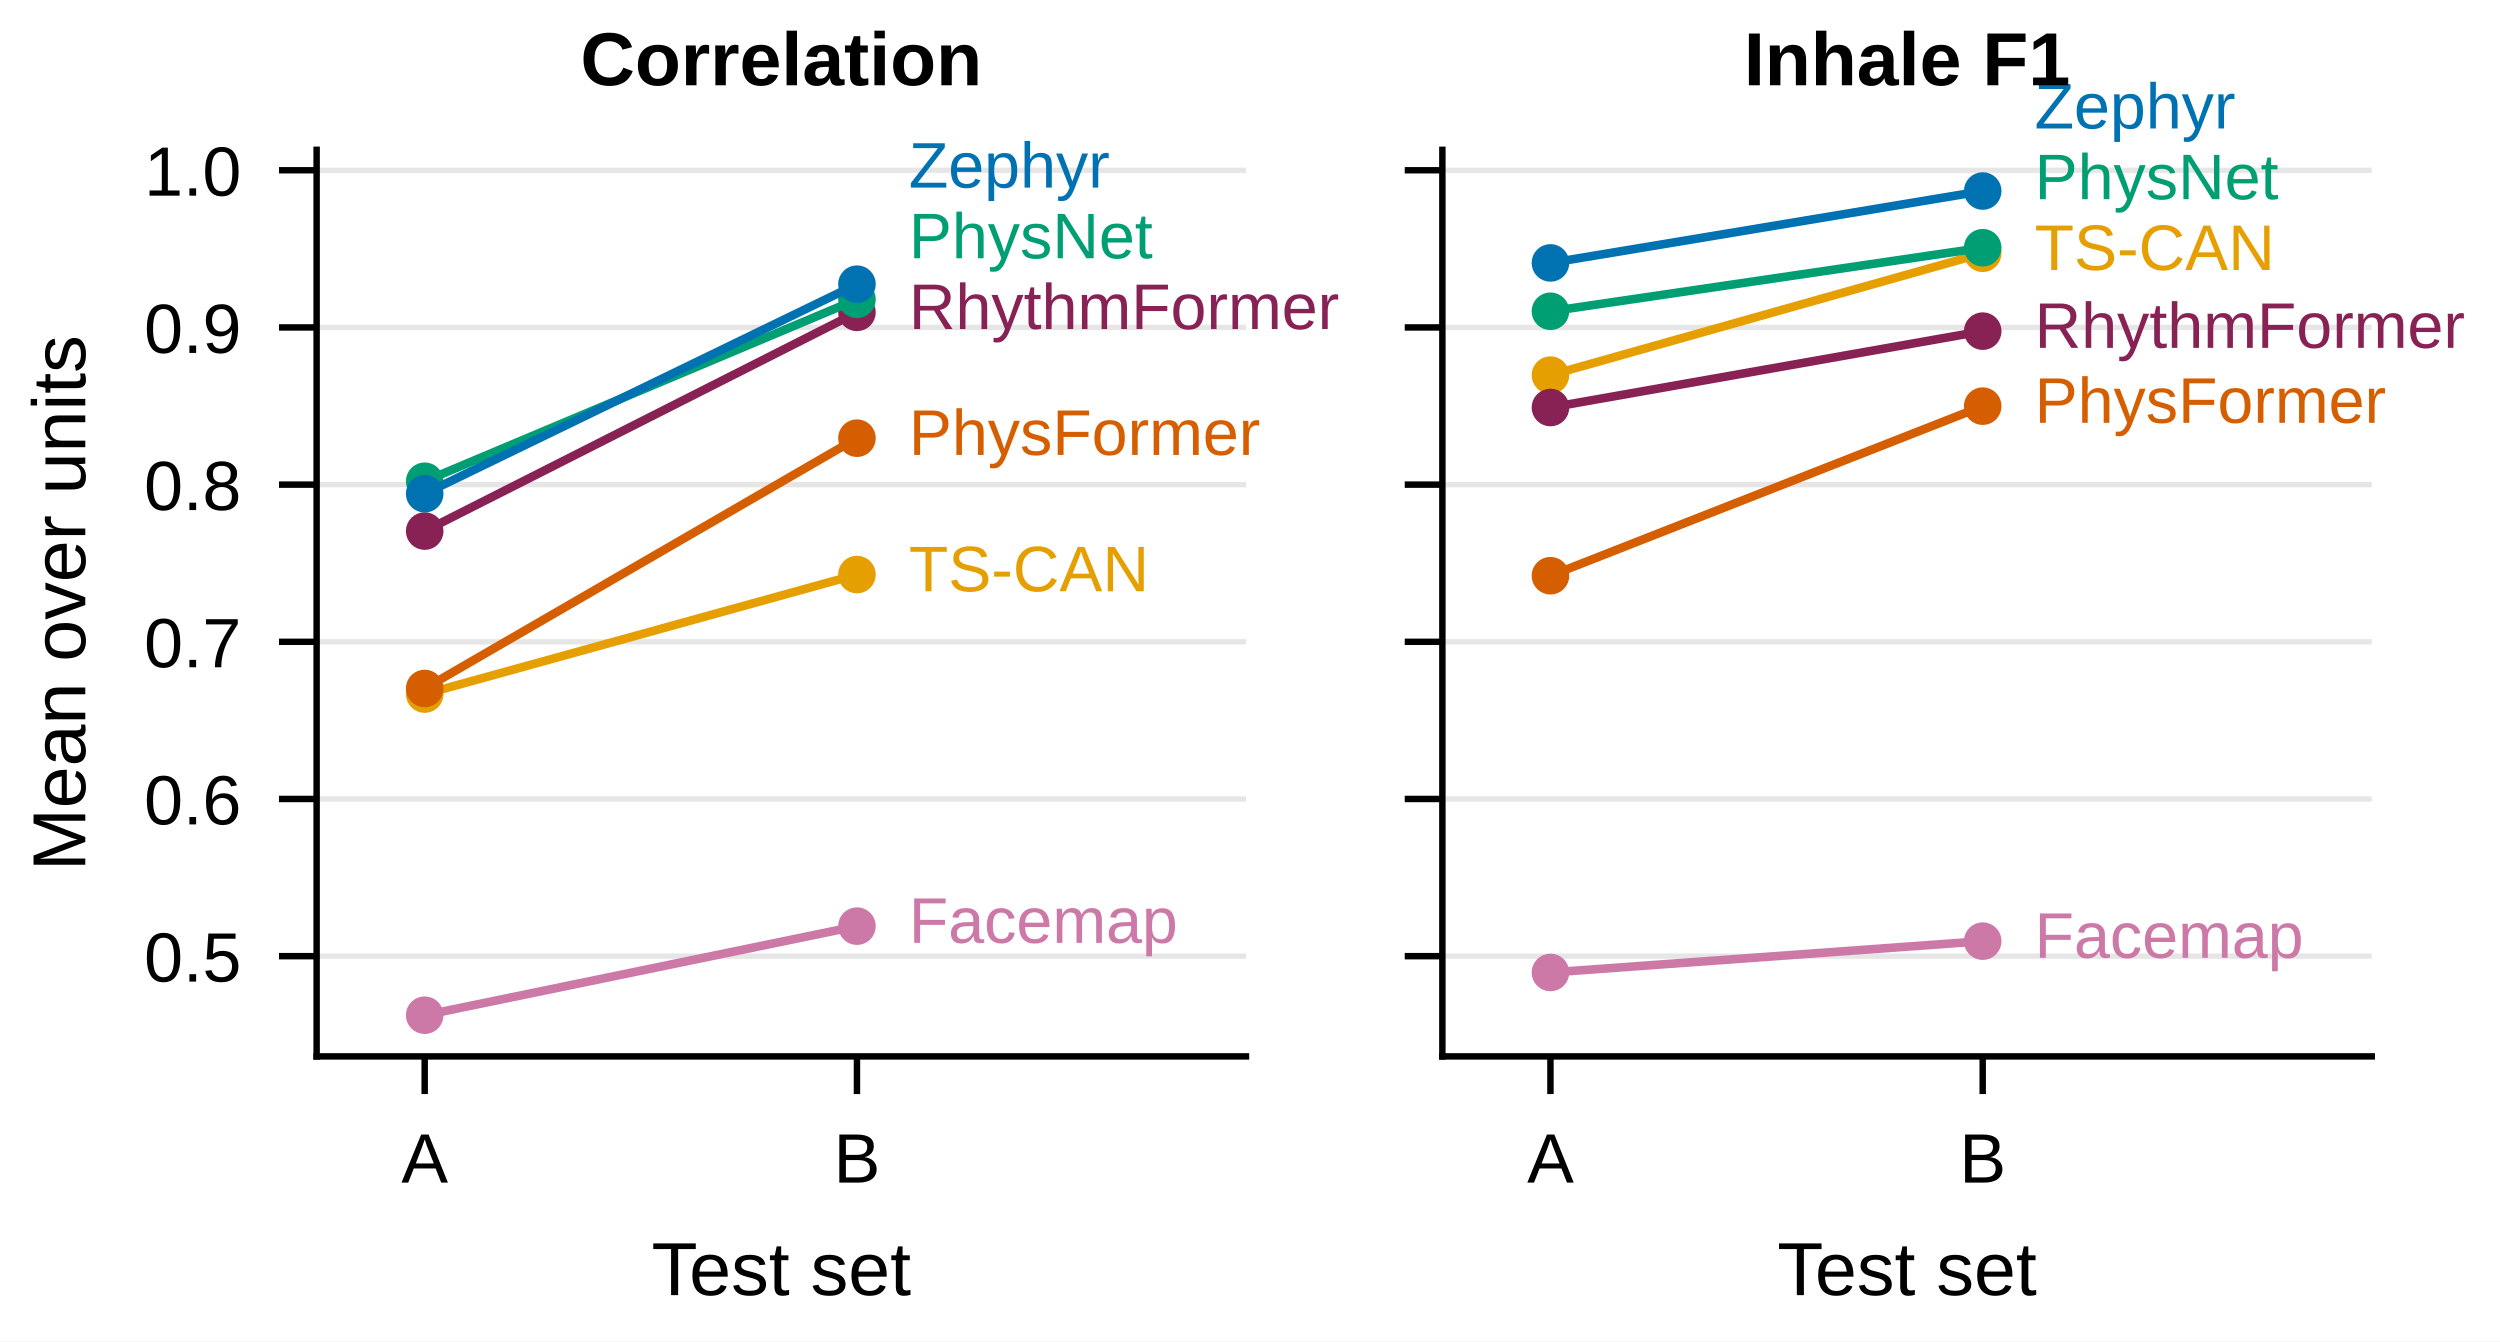
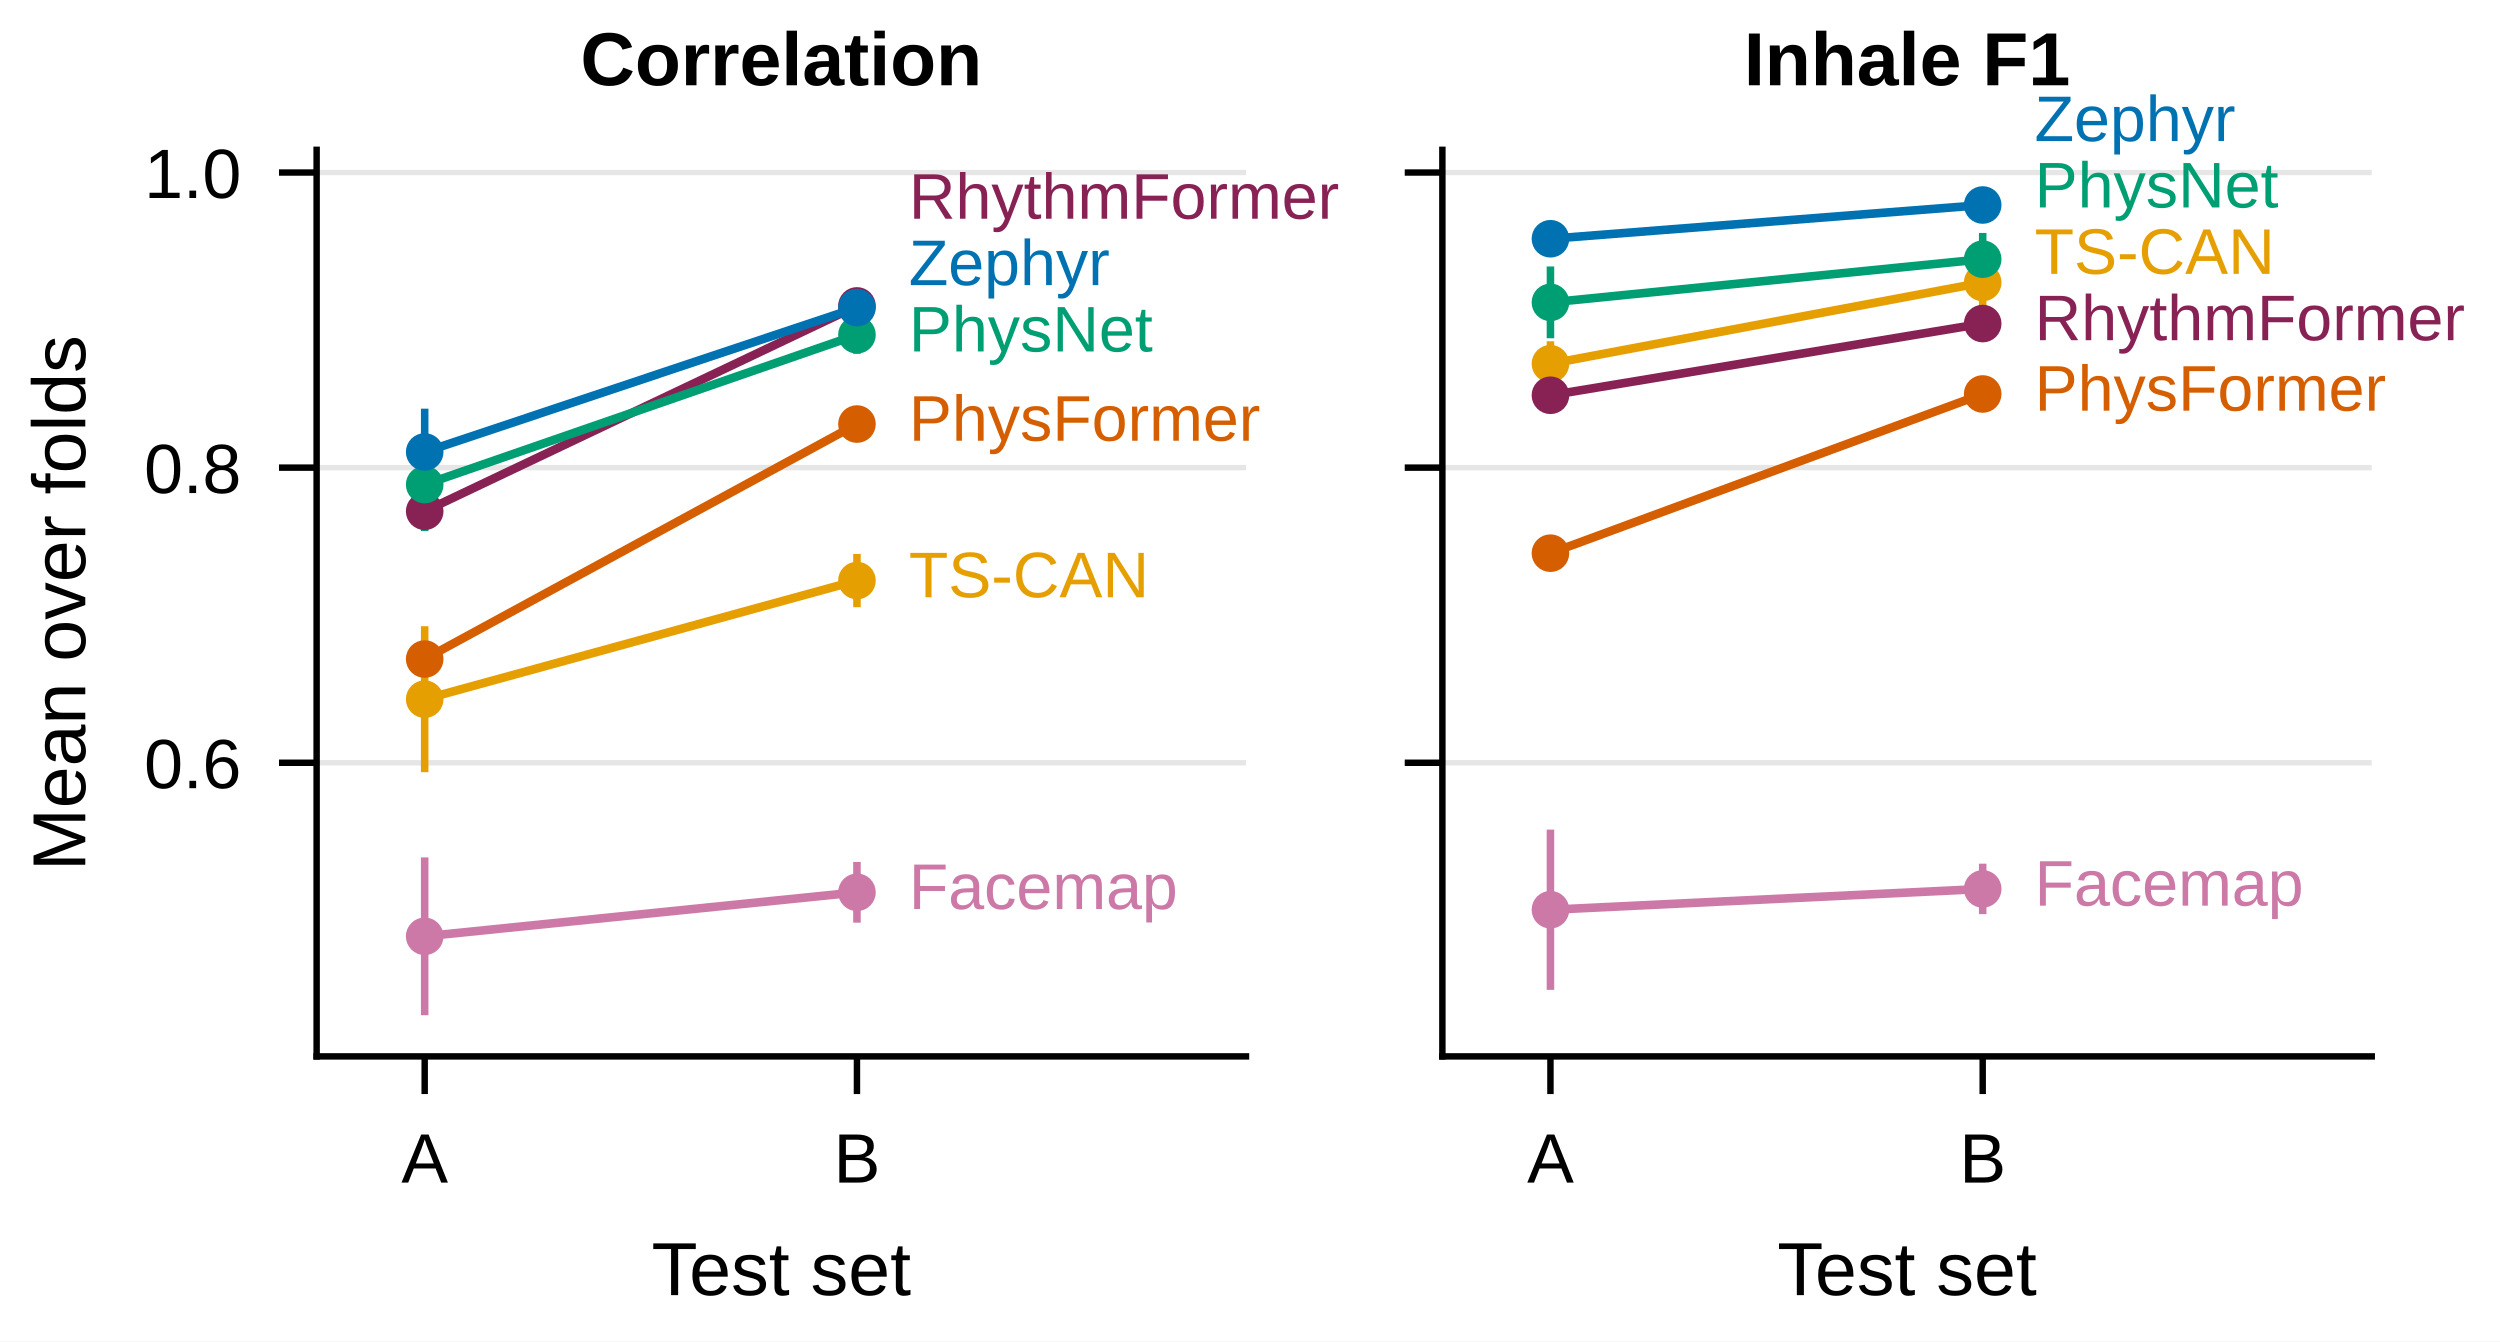
<svg xmlns="http://www.w3.org/2000/svg" xmlns:xlink="http://www.w3.org/1999/xlink" width="232.441pt" height="124.724pt" viewBox="0 0 232.441 124.724" version="1.1">
  <defs>
    <style type="text/css">*{stroke-linejoin: round; stroke-linecap: butt}</style>
  </defs>
  <g id="figure_1">
    <g id="patch_1">
      <path d="M 0 124.724  L 232.441 124.724  L 232.441 0  L 0 0  z " style="fill: #ffffff" />
    </g>
    <g id="axes_1">
      <g id="patch_2">
        <path d="M 29.439 98.22  L 115.847 98.22  L 115.847 13.931  L 29.439 13.931  z " style="fill: #ffffff" />
      </g>
      <g id="matplotlib.axis_1">
        <g id="xtick_1">
          <g id="line2d_1">
            <defs>
-               <path id="me38aa56ec0" d="M 0 0  L 0 3.5  " style="stroke: #000000; stroke-width: 0.6" />
+               <path id="m0cbac888c1" d="M 0 0  L 0 3.5  " style="stroke: #000000; stroke-width: 0.6" />
            </defs>
            <g>
-               <use xlink:href="#me38aa56ec0" x="39.486" y="98.22" style="stroke: #000000; stroke-width: 0.6" />
+               <use xlink:href="#m0cbac888c1" x="39.486" y="98.22" style="stroke: #000000; stroke-width: 0.6" />
            </g>
          </g>
          <g id="text_1">
            <text style="font-size: 6.5px; font-family: 'Arial', 'Helvetica', 'DejaVu Sans', sans-serif; text-anchor: middle" x="39.486" y="109.953" transform="rotate(-0 39.48639 109.9525)">A</text>
          </g>
        </g>
        <g id="xtick_2">
          <g id="line2d_2">
            <g>
-               <use xlink:href="#me38aa56ec0" x="79.676" y="98.22" style="stroke: #000000; stroke-width: 0.6" />
+               <use xlink:href="#m0cbac888c1" x="79.676" y="98.22" style="stroke: #000000; stroke-width: 0.6" />
            </g>
          </g>
          <g id="text_2">
            <text style="font-size: 6.5px; font-family: 'Arial', 'Helvetica', 'DejaVu Sans', sans-serif; text-anchor: middle" x="79.676" y="109.953" transform="rotate(-0 79.67602 109.9525)">B</text>
          </g>
        </g>
        <g id="text_3">
          <text style="font-size: 7px; font-family: 'Arial', 'Helvetica', 'DejaVu Sans', sans-serif; text-anchor: middle" x="72.643" y="120.417" transform="rotate(-0 72.64284 120.4166)">Test set</text>
        </g>
      </g>
      <g id="matplotlib.axis_2">
        <g id="ytick_1">
          <g id="line2d_3">
-             <path d="M 29.439 88.899  L 115.847 88.899  " clip-path="url(#p85c583db0f)" style="fill: none; stroke: #e6e6e6; stroke-width: 0.5; stroke-linecap: square" />
+             <path d="M 29.439 70.919  L 115.847 70.919  " clip-path="url(#p90dbcfd0ff)" style="fill: none; stroke: #e6e6e6; stroke-width: 0.5; stroke-linecap: square" />
          </g>
          <g id="line2d_4">
            <defs>
-               <path id="mc716bafc14" d="M 0 0  L -3.5 0  " style="stroke: #000000; stroke-width: 0.6" />
+               <path id="m44585aedc2" d="M 0 0  L -3.5 0  " style="stroke: #000000; stroke-width: 0.6" />
            </defs>
            <g>
-               <use xlink:href="#mc716bafc14" x="29.439" y="88.899" style="stroke: #000000; stroke-width: 0.6" />
+               <use xlink:href="#m44585aedc2" x="29.439" y="70.919" style="stroke: #000000; stroke-width: 0.6" />
            </g>
          </g>
          <g id="text_4">
-             <text style="font-size: 6.5px; font-family: 'Arial', 'Helvetica', 'DejaVu Sans', sans-serif; text-anchor: end" x="22.439" y="91.265" transform="rotate(-0 22.43898 91.26478)">0.5</text>
+             <text style="font-size: 6.5px; font-family: 'Arial', 'Helvetica', 'DejaVu Sans', sans-serif; text-anchor: end" x="22.439" y="73.285" transform="rotate(-0 22.43898 73.28477)">0.6</text>
          </g>
        </g>
        <g id="ytick_2">
          <g id="line2d_5">
-             <path d="M 29.439 74.285  L 115.847 74.285  " clip-path="url(#p85c583db0f)" style="fill: none; stroke: #e6e6e6; stroke-width: 0.5; stroke-linecap: square" />
+             <path d="M 29.439 43.48  L 115.847 43.48  " clip-path="url(#p90dbcfd0ff)" style="fill: none; stroke: #e6e6e6; stroke-width: 0.5; stroke-linecap: square" />
          </g>
          <g id="line2d_6">
            <g>
-               <use xlink:href="#mc716bafc14" x="29.439" y="74.285" style="stroke: #000000; stroke-width: 0.6" />
+               <use xlink:href="#m44585aedc2" x="29.439" y="43.48" style="stroke: #000000; stroke-width: 0.6" />
            </g>
          </g>
          <g id="text_5">
-             <text style="font-size: 6.5px; font-family: 'Arial', 'Helvetica', 'DejaVu Sans', sans-serif; text-anchor: end" x="22.439" y="76.651" transform="rotate(-0 22.43898 76.65122)">0.6</text>
+             <text style="font-size: 6.5px; font-family: 'Arial', 'Helvetica', 'DejaVu Sans', sans-serif; text-anchor: end" x="22.439" y="45.846" transform="rotate(-0 22.43898 45.846)">0.8</text>
          </g>
        </g>
        <g id="ytick_3">
          <g id="line2d_7">
-             <path d="M 29.439 59.672  L 115.847 59.672  " clip-path="url(#p85c583db0f)" style="fill: none; stroke: #e6e6e6; stroke-width: 0.5; stroke-linecap: square" />
+             <path d="M 29.439 16.041  L 115.847 16.041  " clip-path="url(#p90dbcfd0ff)" style="fill: none; stroke: #e6e6e6; stroke-width: 0.5; stroke-linecap: square" />
          </g>
          <g id="line2d_8">
            <g>
-               <use xlink:href="#mc716bafc14" x="29.439" y="59.672" style="stroke: #000000; stroke-width: 0.6" />
+               <use xlink:href="#m44585aedc2" x="29.439" y="16.041" style="stroke: #000000; stroke-width: 0.6" />
            </g>
          </g>
          <g id="text_6">
-             <text style="font-size: 6.5px; font-family: 'Arial', 'Helvetica', 'DejaVu Sans', sans-serif; text-anchor: end" x="22.439" y="62.038" transform="rotate(-0 22.43898 62.03766)">0.7</text>
-           </g>
-         </g>
-         <g id="ytick_4">
-           <g id="line2d_9">
-             <path d="M 29.439 45.058  L 115.847 45.058  " clip-path="url(#p85c583db0f)" style="fill: none; stroke: #e6e6e6; stroke-width: 0.5; stroke-linecap: square" />
-           </g>
-           <g id="line2d_10">
-             <g>
-               <use xlink:href="#mc716bafc14" x="29.439" y="45.058" style="stroke: #000000; stroke-width: 0.6" />
-             </g>
-           </g>
-           <g id="text_7">
-             <text style="font-size: 6.5px; font-family: 'Arial', 'Helvetica', 'DejaVu Sans', sans-serif; text-anchor: end" x="22.439" y="47.424" transform="rotate(-0 22.43898 47.42409)">0.8</text>
-           </g>
-         </g>
-         <g id="ytick_5">
-           <g id="line2d_11">
-             <path d="M 29.439 30.444  L 115.847 30.444  " clip-path="url(#p85c583db0f)" style="fill: none; stroke: #e6e6e6; stroke-width: 0.5; stroke-linecap: square" />
-           </g>
-           <g id="line2d_12">
-             <g>
-               <use xlink:href="#mc716bafc14" x="29.439" y="30.444" style="stroke: #000000; stroke-width: 0.6" />
-             </g>
-           </g>
-           <g id="text_8">
-             <text style="font-size: 6.5px; font-family: 'Arial', 'Helvetica', 'DejaVu Sans', sans-serif; text-anchor: end" x="22.439" y="32.811" transform="rotate(-0 22.43898 32.81053)">0.9</text>
-           </g>
-         </g>
-         <g id="ytick_6">
-           <g id="line2d_13">
-             <path d="M 29.439 15.831  L 115.847 15.831  " clip-path="url(#p85c583db0f)" style="fill: none; stroke: #e6e6e6; stroke-width: 0.5; stroke-linecap: square" />
-           </g>
-           <g id="line2d_14">
-             <g>
-               <use xlink:href="#mc716bafc14" x="29.439" y="15.831" style="stroke: #000000; stroke-width: 0.6" />
-             </g>
-           </g>
-           <g id="text_9">
-             <text style="font-size: 6.5px; font-family: 'Arial', 'Helvetica', 'DejaVu Sans', sans-serif; text-anchor: end" x="22.439" y="18.197" transform="rotate(-0 22.43898 18.19697)">1.0</text>
-           </g>
-         </g>
-         <g id="text_10">
-           <text style="font-size: 7px; font-family: 'Arial', 'Helvetica', 'DejaVu Sans', sans-serif; text-anchor: middle" x="7.931" y="56.076" transform="rotate(-90 7.930837 56.07558)">Mean over units</text>
-         </g>
+             <text style="font-size: 6.5px; font-family: 'Arial', 'Helvetica', 'DejaVu Sans', sans-serif; text-anchor: end" x="22.439" y="18.407" transform="rotate(-0 22.43898 18.40724)">1.0</text>
+           </g>
+         </g>
+         <g id="text_7">
+           <text style="font-size: 7px; font-family: 'Arial', 'Helvetica', 'DejaVu Sans', sans-serif; text-anchor: middle" x="7.931" y="56.076" transform="rotate(-90 7.930837 56.07558)">Mean over folds</text>
+         </g>
+       </g>
+       <g id="line2d_9">
+         <path d="M 39.486 87.054  L 79.676 82.962  " clip-path="url(#p90dbcfd0ff)" style="fill: none; stroke: #cc79a7; stroke-width: 0.8; stroke-linecap: square" />
+       </g>
+       <g id="LineCollection_1">
+         <path d="M 39.486 94.389  L 39.486 79.72  " clip-path="url(#p90dbcfd0ff)" style="fill: none; stroke: #cc79a7; stroke-width: 0.7" />
+       </g>
+       <g id="LineCollection_2">
+         <path d="M 79.676 85.786  L 79.676 80.139  " clip-path="url(#p90dbcfd0ff)" style="fill: none; stroke: #cc79a7; stroke-width: 0.7" />
+       </g>
+       <g id="line2d_10">
+         <path d="M 39.486 65.008  L 79.676 53.977  " clip-path="url(#p90dbcfd0ff)" style="fill: none; stroke: #e69f00; stroke-width: 0.8; stroke-linecap: square" />
+       </g>
+       <g id="LineCollection_3">
+         <path d="M 39.486 71.794  L 39.486 58.222  " clip-path="url(#p90dbcfd0ff)" style="fill: none; stroke: #e69f00; stroke-width: 0.7" />
+       </g>
+       <g id="LineCollection_4">
+         <path d="M 79.676 56.455  L 79.676 51.5  " clip-path="url(#p90dbcfd0ff)" style="fill: none; stroke: #e69f00; stroke-width: 0.7" />
+       </g>
+       <g id="line2d_11">
+         <path d="M 39.486 47.535  L 79.676 28.444  " clip-path="url(#p90dbcfd0ff)" style="fill: none; stroke: #882255; stroke-width: 0.8; stroke-linecap: square" />
+       </g>
+       <g id="LineCollection_5">
+         <path d="M 39.486 47.535  L 39.486 47.535  " clip-path="url(#p90dbcfd0ff)" style="fill: none; stroke: #882255; stroke-width: 0.7" />
+       </g>
+       <g id="LineCollection_6">
+         <path d="M 79.676 28.444  L 79.676 28.444  " clip-path="url(#p90dbcfd0ff)" style="fill: none; stroke: #882255; stroke-width: 0.7" />
+       </g>
+       <g id="line2d_12">
+         <path d="M 39.486 61.274  L 79.676 39.426  " clip-path="url(#p90dbcfd0ff)" style="fill: none; stroke: #d55e00; stroke-width: 0.8; stroke-linecap: square" />
+       </g>
+       <g id="LineCollection_7">
+         <path d="M 39.486 61.274  L 39.486 61.274  " clip-path="url(#p90dbcfd0ff)" style="fill: none; stroke: #d55e00; stroke-width: 0.7" />
+       </g>
+       <g id="LineCollection_8">
+         <path d="M 79.676 39.426  L 79.676 39.426  " clip-path="url(#p90dbcfd0ff)" style="fill: none; stroke: #d55e00; stroke-width: 0.7" />
+       </g>
+       <g id="line2d_13">
+         <path d="M 39.486 45.056  L 79.676 31.13  " clip-path="url(#p90dbcfd0ff)" style="fill: none; stroke: #009e73; stroke-width: 0.8; stroke-linecap: square" />
+       </g>
+       <g id="LineCollection_9">
+         <path d="M 39.486 49.368  L 39.486 40.745  " clip-path="url(#p90dbcfd0ff)" style="fill: none; stroke: #009e73; stroke-width: 0.7" />
+       </g>
+       <g id="LineCollection_10">
+         <path d="M 79.676 32.887  L 79.676 29.372  " clip-path="url(#p90dbcfd0ff)" style="fill: none; stroke: #009e73; stroke-width: 0.7" />
+       </g>
+       <g id="line2d_14">
+         <path d="M 39.486 42.022  L 79.676 28.603  " clip-path="url(#p90dbcfd0ff)" style="fill: none; stroke: #0072b2; stroke-width: 0.8; stroke-linecap: square" />
+       </g>
+       <g id="LineCollection_11">
+         <path d="M 39.486 46.046  L 39.486 37.997  " clip-path="url(#p90dbcfd0ff)" style="fill: none; stroke: #0072b2; stroke-width: 0.7" />
+       </g>
+       <g id="LineCollection_12">
+         <path d="M 79.676 30.019  L 79.676 27.186  " clip-path="url(#p90dbcfd0ff)" style="fill: none; stroke: #0072b2; stroke-width: 0.7" />
      </g>
      <g id="line2d_15">
-         <path d="M 39.486 94.389  L 79.676 86.109  " clip-path="url(#p85c583db0f)" style="fill: none; stroke: #cc79a7; stroke-width: 0.8; stroke-linecap: square" />
-         <defs>
-           <path id="m036d325fd7" d="M 0 1.25  C 0.332 1.25 0.649 1.118 0.884 0.884  C 1.118 0.649 1.25 0.332 1.25 0  C 1.25 -0.332 1.118 -0.649 0.884 -0.884  C 0.649 -1.118 0.332 -1.25 0 -1.25  C -0.332 -1.25 -0.649 -1.118 -0.884 -0.884  C -1.118 -0.649 -1.25 -0.332 -1.25 0  C -1.25 0.332 -1.118 0.649 -0.884 0.884  C -0.649 1.118 -0.332 1.25 0 1.25  z " style="stroke: #cc79a7" />
-         </defs>
-         <g clip-path="url(#p85c583db0f)">
-           <use xlink:href="#m036d325fd7" x="39.486" y="94.389" style="fill: #cc79a7; stroke: #cc79a7" />
-           <use xlink:href="#m036d325fd7" x="79.676" y="86.109" style="fill: #cc79a7; stroke: #cc79a7" />
+         <defs>
+           <path id="m846993ebdc" d="M 0 1.25  C 0.332 1.25 0.649 1.118 0.884 0.884  C 1.118 0.649 1.25 0.332 1.25 0  C 1.25 -0.332 1.118 -0.649 0.884 -0.884  C 0.649 -1.118 0.332 -1.25 0 -1.25  C -0.332 -1.25 -0.649 -1.118 -0.884 -0.884  C -1.118 -0.649 -1.25 -0.332 -1.25 0  C -1.25 0.332 -1.118 0.649 -0.884 0.884  C -0.649 1.118 -0.332 1.25 0 1.25  z " style="stroke: #cc79a7" />
+         </defs>
+         <g clip-path="url(#p90dbcfd0ff)">
+           <use xlink:href="#m846993ebdc" x="39.486" y="87.054" style="fill: #cc79a7; stroke: #cc79a7" />
        </g>
      </g>
      <g id="line2d_16">
-         <path d="M 39.486 64.532  L 79.676 53.42  " clip-path="url(#p85c583db0f)" style="fill: none; stroke: #e69f00; stroke-width: 0.8; stroke-linecap: square" />
-         <defs>
-           <path id="mff534e93bc" d="M 0 1.25  C 0.332 1.25 0.649 1.118 0.884 0.884  C 1.118 0.649 1.25 0.332 1.25 0  C 1.25 -0.332 1.118 -0.649 0.884 -0.884  C 0.649 -1.118 0.332 -1.25 0 -1.25  C -0.332 -1.25 -0.649 -1.118 -0.884 -0.884  C -1.118 -0.649 -1.25 -0.332 -1.25 0  C -1.25 0.332 -1.118 0.649 -0.884 0.884  C -0.649 1.118 -0.332 1.25 0 1.25  z " style="stroke: #e69f00" />
-         </defs>
-         <g clip-path="url(#p85c583db0f)">
-           <use xlink:href="#mff534e93bc" x="39.486" y="64.532" style="fill: #e69f00; stroke: #e69f00" />
-           <use xlink:href="#mff534e93bc" x="79.676" y="53.42" style="fill: #e69f00; stroke: #e69f00" />
+         <g clip-path="url(#p90dbcfd0ff)">
+           <use xlink:href="#m846993ebdc" x="79.676" y="82.962" style="fill: #cc79a7; stroke: #cc79a7" />
        </g>
      </g>
      <g id="line2d_17">
-         <path d="M 39.486 49.378  L 79.676 29.042  " clip-path="url(#p85c583db0f)" style="fill: none; stroke: #882255; stroke-width: 0.8; stroke-linecap: square" />
-         <defs>
-           <path id="m10d9435790" d="M 0 1.25  C 0.332 1.25 0.649 1.118 0.884 0.884  C 1.118 0.649 1.25 0.332 1.25 0  C 1.25 -0.332 1.118 -0.649 0.884 -0.884  C 0.649 -1.118 0.332 -1.25 0 -1.25  C -0.332 -1.25 -0.649 -1.118 -0.884 -0.884  C -1.118 -0.649 -1.25 -0.332 -1.25 0  C -1.25 0.332 -1.118 0.649 -0.884 0.884  C -0.649 1.118 -0.332 1.25 0 1.25  z " style="stroke: #882255" />
-         </defs>
-         <g clip-path="url(#p85c583db0f)">
-           <use xlink:href="#m10d9435790" x="39.486" y="49.378" style="fill: #882255; stroke: #882255" />
-           <use xlink:href="#m10d9435790" x="79.676" y="29.042" style="fill: #882255; stroke: #882255" />
+         <defs>
+           <path id="m23363bc567" d="M 0 1.25  C 0.332 1.25 0.649 1.118 0.884 0.884  C 1.118 0.649 1.25 0.332 1.25 0  C 1.25 -0.332 1.118 -0.649 0.884 -0.884  C 0.649 -1.118 0.332 -1.25 0 -1.25  C -0.332 -1.25 -0.649 -1.118 -0.884 -0.884  C -1.118 -0.649 -1.25 -0.332 -1.25 0  C -1.25 0.332 -1.118 0.649 -0.884 0.884  C -0.649 1.118 -0.332 1.25 0 1.25  z " style="stroke: #e69f00" />
+         </defs>
+         <g clip-path="url(#p90dbcfd0ff)">
+           <use xlink:href="#m23363bc567" x="39.486" y="65.008" style="fill: #e69f00; stroke: #e69f00" />
        </g>
      </g>
      <g id="line2d_18">
-         <path d="M 39.486 64.012  L 79.676 40.74  " clip-path="url(#p85c583db0f)" style="fill: none; stroke: #d55e00; stroke-width: 0.8; stroke-linecap: square" />
-         <defs>
-           <path id="mdea0837138" d="M 0 1.25  C 0.332 1.25 0.649 1.118 0.884 0.884  C 1.118 0.649 1.25 0.332 1.25 0  C 1.25 -0.332 1.118 -0.649 0.884 -0.884  C 0.649 -1.118 0.332 -1.25 0 -1.25  C -0.332 -1.25 -0.649 -1.118 -0.884 -0.884  C -1.118 -0.649 -1.25 -0.332 -1.25 0  C -1.25 0.332 -1.118 0.649 -0.884 0.884  C -0.649 1.118 -0.332 1.25 0 1.25  z " style="stroke: #d55e00" />
-         </defs>
-         <g clip-path="url(#p85c583db0f)">
-           <use xlink:href="#mdea0837138" x="39.486" y="64.012" style="fill: #d55e00; stroke: #d55e00" />
-           <use xlink:href="#mdea0837138" x="79.676" y="40.74" style="fill: #d55e00; stroke: #d55e00" />
+         <g clip-path="url(#p90dbcfd0ff)">
+           <use xlink:href="#m23363bc567" x="79.676" y="53.977" style="fill: #e69f00; stroke: #e69f00" />
        </g>
      </g>
      <g id="line2d_19">
-         <path d="M 39.486 44.745  L 79.676 27.832  " clip-path="url(#p85c583db0f)" style="fill: none; stroke: #009e73; stroke-width: 0.8; stroke-linecap: square" />
-         <defs>
-           <path id="md2f25b5300" d="M 0 1.25  C 0.332 1.25 0.649 1.118 0.884 0.884  C 1.118 0.649 1.25 0.332 1.25 0  C 1.25 -0.332 1.118 -0.649 0.884 -0.884  C 0.649 -1.118 0.332 -1.25 0 -1.25  C -0.332 -1.25 -0.649 -1.118 -0.884 -0.884  C -1.118 -0.649 -1.25 -0.332 -1.25 0  C -1.25 0.332 -1.118 0.649 -0.884 0.884  C -0.649 1.118 -0.332 1.25 0 1.25  z " style="stroke: #009e73" />
-         </defs>
-         <g clip-path="url(#p85c583db0f)">
-           <use xlink:href="#md2f25b5300" x="39.486" y="44.745" style="fill: #009e73; stroke: #009e73" />
-           <use xlink:href="#md2f25b5300" x="79.676" y="27.832" style="fill: #009e73; stroke: #009e73" />
+         <defs>
+           <path id="m4db036902b" d="M 0 1.25  C 0.332 1.25 0.649 1.118 0.884 0.884  C 1.118 0.649 1.25 0.332 1.25 0  C 1.25 -0.332 1.118 -0.649 0.884 -0.884  C 0.649 -1.118 0.332 -1.25 0 -1.25  C -0.332 -1.25 -0.649 -1.118 -0.884 -0.884  C -1.118 -0.649 -1.25 -0.332 -1.25 0  C -1.25 0.332 -1.118 0.649 -0.884 0.884  C -0.649 1.118 -0.332 1.25 0 1.25  z " style="stroke: #882255" />
+         </defs>
+         <g clip-path="url(#p90dbcfd0ff)">
+           <use xlink:href="#m4db036902b" x="39.486" y="47.535" style="fill: #882255; stroke: #882255" />
        </g>
      </g>
      <g id="line2d_20">
-         <path d="M 39.486 45.906  L 79.676 26.423  " clip-path="url(#p85c583db0f)" style="fill: none; stroke: #0072b2; stroke-width: 0.8; stroke-linecap: square" />
-         <defs>
-           <path id="m0e2ff850bb" d="M 0 1.25  C 0.332 1.25 0.649 1.118 0.884 0.884  C 1.118 0.649 1.25 0.332 1.25 0  C 1.25 -0.332 1.118 -0.649 0.884 -0.884  C 0.649 -1.118 0.332 -1.25 0 -1.25  C -0.332 -1.25 -0.649 -1.118 -0.884 -0.884  C -1.118 -0.649 -1.25 -0.332 -1.25 0  C -1.25 0.332 -1.118 0.649 -0.884 0.884  C -0.649 1.118 -0.332 1.25 0 1.25  z " style="stroke: #0072b2" />
-         </defs>
-         <g clip-path="url(#p85c583db0f)">
-           <use xlink:href="#m0e2ff850bb" x="39.486" y="45.906" style="fill: #0072b2; stroke: #0072b2" />
-           <use xlink:href="#m0e2ff850bb" x="79.676" y="26.423" style="fill: #0072b2; stroke: #0072b2" />
+         <g clip-path="url(#p90dbcfd0ff)">
+           <use xlink:href="#m4db036902b" x="79.676" y="28.444" style="fill: #882255; stroke: #882255" />
+         </g>
+       </g>
+       <g id="line2d_21">
+         <defs>
+           <path id="m83d5924fdb" d="M 0 1.25  C 0.332 1.25 0.649 1.118 0.884 0.884  C 1.118 0.649 1.25 0.332 1.25 0  C 1.25 -0.332 1.118 -0.649 0.884 -0.884  C 0.649 -1.118 0.332 -1.25 0 -1.25  C -0.332 -1.25 -0.649 -1.118 -0.884 -0.884  C -1.118 -0.649 -1.25 -0.332 -1.25 0  C -1.25 0.332 -1.118 0.649 -0.884 0.884  C -0.649 1.118 -0.332 1.25 0 1.25  z " style="stroke: #d55e00" />
+         </defs>
+         <g clip-path="url(#p90dbcfd0ff)">
+           <use xlink:href="#m83d5924fdb" x="39.486" y="61.274" style="fill: #d55e00; stroke: #d55e00" />
+         </g>
+       </g>
+       <g id="line2d_22">
+         <g clip-path="url(#p90dbcfd0ff)">
+           <use xlink:href="#m83d5924fdb" x="79.676" y="39.426" style="fill: #d55e00; stroke: #d55e00" />
+         </g>
+       </g>
+       <g id="line2d_23">
+         <defs>
+           <path id="m43374a1b5c" d="M 0 1.25  C 0.332 1.25 0.649 1.118 0.884 0.884  C 1.118 0.649 1.25 0.332 1.25 0  C 1.25 -0.332 1.118 -0.649 0.884 -0.884  C 0.649 -1.118 0.332 -1.25 0 -1.25  C -0.332 -1.25 -0.649 -1.118 -0.884 -0.884  C -1.118 -0.649 -1.25 -0.332 -1.25 0  C -1.25 0.332 -1.118 0.649 -0.884 0.884  C -0.649 1.118 -0.332 1.25 0 1.25  z " style="stroke: #009e73" />
+         </defs>
+         <g clip-path="url(#p90dbcfd0ff)">
+           <use xlink:href="#m43374a1b5c" x="39.486" y="45.056" style="fill: #009e73; stroke: #009e73" />
+         </g>
+       </g>
+       <g id="line2d_24">
+         <g clip-path="url(#p90dbcfd0ff)">
+           <use xlink:href="#m43374a1b5c" x="79.676" y="31.13" style="fill: #009e73; stroke: #009e73" />
+         </g>
+       </g>
+       <g id="line2d_25">
+         <defs>
+           <path id="m2b59802160" d="M 0 1.25  C 0.332 1.25 0.649 1.118 0.884 0.884  C 1.118 0.649 1.25 0.332 1.25 0  C 1.25 -0.332 1.118 -0.649 0.884 -0.884  C 0.649 -1.118 0.332 -1.25 0 -1.25  C -0.332 -1.25 -0.649 -1.118 -0.884 -0.884  C -1.118 -0.649 -1.25 -0.332 -1.25 0  C -1.25 0.332 -1.118 0.649 -0.884 0.884  C -0.649 1.118 -0.332 1.25 0 1.25  z " style="stroke: #0072b2" />
+         </defs>
+         <g clip-path="url(#p90dbcfd0ff)">
+           <use xlink:href="#m2b59802160" x="39.486" y="42.022" style="fill: #0072b2; stroke: #0072b2" />
+         </g>
+       </g>
+       <g id="line2d_26">
+         <g clip-path="url(#p90dbcfd0ff)">
+           <use xlink:href="#m2b59802160" x="79.676" y="28.603" style="fill: #0072b2; stroke: #0072b2" />
        </g>
      </g>
      <g id="patch_3">
        <path d="M 29.439 98.22  L 29.439 13.931  " style="fill: none; stroke: #000000; stroke-width: 0.6; stroke-linejoin: miter; stroke-linecap: square" />
      </g>
      <g id="patch_4">
        <path d="M 29.439 98.22  L 115.847 98.22  " style="fill: none; stroke: #000000; stroke-width: 0.6; stroke-linejoin: miter; stroke-linecap: square" />
      </g>
+       <g id="text_8">
+         <text style="font-size: 6px; font-family: 'Arial', 'Helvetica', 'DejaVu Sans', sans-serif; text-anchor: start; fill: #cc79a7" x="84.499" y="84.515" transform="rotate(-0 84.49878 84.51521)">Facemap</text>
+       </g>
+       <g id="text_9">
+         <text style="font-size: 6px; font-family: 'Arial', 'Helvetica', 'DejaVu Sans', sans-serif; text-anchor: start; fill: #e69f00" x="84.499" y="55.53" transform="rotate(-0 84.49878 55.52987)">TS-CAN</text>
+       </g>
+       <g id="text_10">
+         <text style="font-size: 6px; font-family: 'Arial', 'Helvetica', 'DejaVu Sans', sans-serif; text-anchor: start; fill: #d55e00" x="84.499" y="40.979" transform="rotate(-0 84.49878 40.97888)">PhysFormer</text>
+       </g>
      <g id="text_11">
-         <text style="font-size: 6px; font-family: 'Arial', 'Helvetica', 'DejaVu Sans', sans-serif; text-anchor: start; fill: #cc79a7" x="84.499" y="87.662" transform="rotate(-0 84.49878 87.66172)">Facemap</text>
+         <text style="font-size: 6px; font-family: 'Arial', 'Helvetica', 'DejaVu Sans', sans-serif; text-anchor: start; fill: #009e73" x="84.499" y="32.682" transform="rotate(-0 84.49878 32.68238)">PhysNet</text>
      </g>
      <g id="text_12">
-         <text style="font-size: 6px; font-family: 'Arial', 'Helvetica', 'DejaVu Sans', sans-serif; text-anchor: start; fill: #e69f00" x="84.499" y="54.973" transform="rotate(-0 84.49878 54.97304)">TS-CAN</text>
+         <text style="font-size: 6px; font-family: 'Arial', 'Helvetica', 'DejaVu Sans', sans-serif; text-anchor: start; fill: #0072b2" x="84.499" y="26.509" transform="rotate(-0 84.49878 26.50866)">Zephyr</text>
      </g>
      <g id="text_13">
-         <text style="font-size: 6px; font-family: 'Arial', 'Helvetica', 'DejaVu Sans', sans-serif; text-anchor: start; fill: #d55e00" x="84.499" y="42.293" transform="rotate(-0 84.49878 42.29276)">PhysFormer</text>
+         <text style="font-size: 6px; font-family: 'Arial', 'Helvetica', 'DejaVu Sans', sans-serif; text-anchor: start; fill: #882255" x="84.499" y="20.335" transform="rotate(-0 84.49878 20.33494)">RhythmFormer</text>
      </g>
      <g id="text_14">
-         <text style="font-size: 6px; font-family: 'Arial', 'Helvetica', 'DejaVu Sans', sans-serif; text-anchor: start; fill: #882255" x="84.499" y="30.594" transform="rotate(-0 84.49878 30.59429)">RhythmFormer</text>
-       </g>
-       <g id="text_15">
-         <text style="font-size: 6px; font-family: 'Arial', 'Helvetica', 'DejaVu Sans', sans-serif; text-anchor: start; fill: #009e73" x="84.499" y="24.018" transform="rotate(-0 84.49878 24.01819)">PhysNet</text>
-       </g>
-       <g id="text_16">
-         <text style="font-size: 6px; font-family: 'Arial', 'Helvetica', 'DejaVu Sans', sans-serif; text-anchor: start; fill: #0072b2" x="84.499" y="17.442" transform="rotate(-0 84.49878 17.44208)">Zephyr</text>
-       </g>
-       <g id="text_17">
        <text style="font-weight: 700; font-size: 7px; font-family: 'Arial', 'Helvetica', 'DejaVu Sans', sans-serif; text-anchor: middle" x="72.643" y="7.931" transform="rotate(-0 72.64284 7.930837)">Correlation</text>
      </g>
    </g>
    <g id="axes_2">
      <g id="patch_5">
        <path d="M 134.107 98.22  L 220.515 98.22  L 220.515 13.931  L 134.107 13.931  z " style="fill: #ffffff" />
      </g>
      <g id="matplotlib.axis_3">
        <g id="xtick_3">
-           <g id="line2d_21">
-             <g>
-               <use xlink:href="#me38aa56ec0" x="144.155" y="98.22" style="stroke: #000000; stroke-width: 0.6" />
-             </g>
-           </g>
-           <g id="text_18">
+           <g id="line2d_27">
+             <g>
+               <use xlink:href="#m0cbac888c1" x="144.155" y="98.22" style="stroke: #000000; stroke-width: 0.6" />
+             </g>
+           </g>
+           <g id="text_15">
            <text style="font-size: 6.5px; font-family: 'Arial', 'Helvetica', 'DejaVu Sans', sans-serif; text-anchor: middle" x="144.155" y="109.953" transform="rotate(-0 144.1547 109.9525)">A</text>
          </g>
        </g>
        <g id="xtick_4">
-           <g id="line2d_22">
-             <g>
-               <use xlink:href="#me38aa56ec0" x="184.344" y="98.22" style="stroke: #000000; stroke-width: 0.6" />
-             </g>
-           </g>
-           <g id="text_19">
+           <g id="line2d_28">
+             <g>
+               <use xlink:href="#m0cbac888c1" x="184.344" y="98.22" style="stroke: #000000; stroke-width: 0.6" />
+             </g>
+           </g>
+           <g id="text_16">
            <text style="font-size: 6.5px; font-family: 'Arial', 'Helvetica', 'DejaVu Sans', sans-serif; text-anchor: middle" x="184.344" y="109.953" transform="rotate(-0 184.3443 109.9525)">B</text>
          </g>
        </g>
-         <g id="text_20">
+         <g id="text_17">
          <text style="font-size: 7px; font-family: 'Arial', 'Helvetica', 'DejaVu Sans', sans-serif; text-anchor: middle" x="177.311" y="120.417" transform="rotate(-0 177.3111 120.4166)">Test set</text>
        </g>
      </g>
      <g id="matplotlib.axis_4">
-         <g id="ytick_7">
-           <g id="line2d_23">
-             <path d="M 134.107 88.899  L 220.515 88.899  " clip-path="url(#pcc3428277a)" style="fill: none; stroke: #e6e6e6; stroke-width: 0.5; stroke-linecap: square" />
-           </g>
-           <g id="line2d_24">
-             <g>
-               <use xlink:href="#mc716bafc14" x="134.107" y="88.899" style="stroke: #000000; stroke-width: 0.6" />
-             </g>
-           </g>
-         </g>
-         <g id="ytick_8">
-           <g id="line2d_25">
-             <path d="M 134.107 74.285  L 220.515 74.285  " clip-path="url(#pcc3428277a)" style="fill: none; stroke: #e6e6e6; stroke-width: 0.5; stroke-linecap: square" />
-           </g>
-           <g id="line2d_26">
-             <g>
-               <use xlink:href="#mc716bafc14" x="134.107" y="74.285" style="stroke: #000000; stroke-width: 0.6" />
-             </g>
-           </g>
-         </g>
-         <g id="ytick_9">
-           <g id="line2d_27">
-             <path d="M 134.107 59.672  L 220.515 59.672  " clip-path="url(#pcc3428277a)" style="fill: none; stroke: #e6e6e6; stroke-width: 0.5; stroke-linecap: square" />
-           </g>
-           <g id="line2d_28">
-             <g>
-               <use xlink:href="#mc716bafc14" x="134.107" y="59.672" style="stroke: #000000; stroke-width: 0.6" />
-             </g>
-           </g>
-         </g>
-         <g id="ytick_10">
+         <g id="ytick_4">
          <g id="line2d_29">
-             <path d="M 134.107 45.058  L 220.515 45.058  " clip-path="url(#pcc3428277a)" style="fill: none; stroke: #e6e6e6; stroke-width: 0.5; stroke-linecap: square" />
+             <path d="M 134.107 70.919  L 220.515 70.919  " clip-path="url(#p0d09352af4)" style="fill: none; stroke: #e6e6e6; stroke-width: 0.5; stroke-linecap: square" />
          </g>
          <g id="line2d_30">
            <g>
-               <use xlink:href="#mc716bafc14" x="134.107" y="45.058" style="stroke: #000000; stroke-width: 0.6" />
-             </g>
-           </g>
-         </g>
-         <g id="ytick_11">
+               <use xlink:href="#m44585aedc2" x="134.107" y="70.919" style="stroke: #000000; stroke-width: 0.6" />
+             </g>
+           </g>
+         </g>
+         <g id="ytick_5">
          <g id="line2d_31">
-             <path d="M 134.107 30.444  L 220.515 30.444  " clip-path="url(#pcc3428277a)" style="fill: none; stroke: #e6e6e6; stroke-width: 0.5; stroke-linecap: square" />
+             <path d="M 134.107 43.48  L 220.515 43.48  " clip-path="url(#p0d09352af4)" style="fill: none; stroke: #e6e6e6; stroke-width: 0.5; stroke-linecap: square" />
          </g>
          <g id="line2d_32">
            <g>
-               <use xlink:href="#mc716bafc14" x="134.107" y="30.444" style="stroke: #000000; stroke-width: 0.6" />
-             </g>
-           </g>
-         </g>
-         <g id="ytick_12">
+               <use xlink:href="#m44585aedc2" x="134.107" y="43.48" style="stroke: #000000; stroke-width: 0.6" />
+             </g>
+           </g>
+         </g>
+         <g id="ytick_6">
          <g id="line2d_33">
-             <path d="M 134.107 15.831  L 220.515 15.831  " clip-path="url(#pcc3428277a)" style="fill: none; stroke: #e6e6e6; stroke-width: 0.5; stroke-linecap: square" />
+             <path d="M 134.107 16.041  L 220.515 16.041  " clip-path="url(#p0d09352af4)" style="fill: none; stroke: #e6e6e6; stroke-width: 0.5; stroke-linecap: square" />
          </g>
          <g id="line2d_34">
            <g>
-               <use xlink:href="#mc716bafc14" x="134.107" y="15.831" style="stroke: #000000; stroke-width: 0.6" />
+               <use xlink:href="#m44585aedc2" x="134.107" y="16.041" style="stroke: #000000; stroke-width: 0.6" />
            </g>
          </g>
        </g>
      </g>
      <g id="line2d_35">
-         <path d="M 144.155 90.416  L 184.344 87.504  " clip-path="url(#pcc3428277a)" style="fill: none; stroke: #cc79a7; stroke-width: 0.8; stroke-linecap: square" />
-         <g clip-path="url(#pcc3428277a)">
-           <use xlink:href="#m036d325fd7" x="144.155" y="90.416" style="fill: #cc79a7; stroke: #cc79a7" />
-           <use xlink:href="#m036d325fd7" x="184.344" y="87.504" style="fill: #cc79a7; stroke: #cc79a7" />
-         </g>
+         <path d="M 144.155 84.583  L 184.344 82.648  " clip-path="url(#p0d09352af4)" style="fill: none; stroke: #cc79a7; stroke-width: 0.8; stroke-linecap: square" />
+       </g>
+       <g id="LineCollection_13">
+         <path d="M 144.155 92.035  L 144.155 77.132  " clip-path="url(#p0d09352af4)" style="fill: none; stroke: #cc79a7; stroke-width: 0.7" />
+       </g>
+       <g id="LineCollection_14">
+         <path d="M 184.344 84.995  L 184.344 80.301  " clip-path="url(#p0d09352af4)" style="fill: none; stroke: #cc79a7; stroke-width: 0.7" />
      </g>
      <g id="line2d_36">
-         <path d="M 144.155 34.878  L 184.344 23.547  " clip-path="url(#pcc3428277a)" style="fill: none; stroke: #e69f00; stroke-width: 0.8; stroke-linecap: square" />
-         <g clip-path="url(#pcc3428277a)">
-           <use xlink:href="#mff534e93bc" x="144.155" y="34.878" style="fill: #e69f00; stroke: #e69f00" />
-           <use xlink:href="#mff534e93bc" x="184.344" y="23.547" style="fill: #e69f00; stroke: #e69f00" />
-         </g>
+         <path d="M 144.155 33.819  L 184.344 26.265  " clip-path="url(#p0d09352af4)" style="fill: none; stroke: #e69f00; stroke-width: 0.8; stroke-linecap: square" />
+       </g>
+       <g id="LineCollection_15">
+         <path d="M 144.155 35.906  L 144.155 31.731  " clip-path="url(#p0d09352af4)" style="fill: none; stroke: #e69f00; stroke-width: 0.7" />
+       </g>
+       <g id="LineCollection_16">
+         <path d="M 184.344 29.218  L 184.344 23.313  " clip-path="url(#p0d09352af4)" style="fill: none; stroke: #e69f00; stroke-width: 0.7" />
      </g>
      <g id="line2d_37">
-         <path d="M 144.155 37.889  L 184.344 30.789  " clip-path="url(#pcc3428277a)" style="fill: none; stroke: #882255; stroke-width: 0.8; stroke-linecap: square" />
-         <g clip-path="url(#pcc3428277a)">
-           <use xlink:href="#m10d9435790" x="144.155" y="37.889" style="fill: #882255; stroke: #882255" />
-           <use xlink:href="#m10d9435790" x="184.344" y="30.789" style="fill: #882255; stroke: #882255" />
-         </g>
+         <path d="M 144.155 36.75  L 184.344 30.084  " clip-path="url(#p0d09352af4)" style="fill: none; stroke: #882255; stroke-width: 0.8; stroke-linecap: square" />
+       </g>
+       <g id="LineCollection_17">
+         <path d="M 144.155 36.75  L 144.155 36.75  " clip-path="url(#p0d09352af4)" style="fill: none; stroke: #882255; stroke-width: 0.7" />
+       </g>
+       <g id="LineCollection_18">
+         <path d="M 184.344 30.084  L 184.344 30.084  " clip-path="url(#p0d09352af4)" style="fill: none; stroke: #882255; stroke-width: 0.7" />
      </g>
      <g id="line2d_38">
-         <path d="M 144.155 53.528  L 184.344 37.762  " clip-path="url(#pcc3428277a)" style="fill: none; stroke: #d55e00; stroke-width: 0.8; stroke-linecap: square" />
-         <g clip-path="url(#pcc3428277a)">
-           <use xlink:href="#mdea0837138" x="144.155" y="53.528" style="fill: #d55e00; stroke: #d55e00" />
-           <use xlink:href="#mdea0837138" x="184.344" y="37.762" style="fill: #d55e00; stroke: #d55e00" />
-         </g>
+         <path d="M 144.155 51.432  L 184.344 36.631  " clip-path="url(#p0d09352af4)" style="fill: none; stroke: #d55e00; stroke-width: 0.8; stroke-linecap: square" />
+       </g>
+       <g id="LineCollection_19">
+         <path d="M 144.155 51.432  L 144.155 51.432  " clip-path="url(#p0d09352af4)" style="fill: none; stroke: #d55e00; stroke-width: 0.7" />
+       </g>
+       <g id="LineCollection_20">
+         <path d="M 184.344 36.631  L 184.344 36.631  " clip-path="url(#p0d09352af4)" style="fill: none; stroke: #d55e00; stroke-width: 0.7" />
      </g>
      <g id="line2d_39">
-         <path d="M 144.155 28.941  L 184.344 23.031  " clip-path="url(#pcc3428277a)" style="fill: none; stroke: #009e73; stroke-width: 0.8; stroke-linecap: square" />
-         <g clip-path="url(#pcc3428277a)">
-           <use xlink:href="#md2f25b5300" x="144.155" y="28.941" style="fill: #009e73; stroke: #009e73" />
-           <use xlink:href="#md2f25b5300" x="184.344" y="23.031" style="fill: #009e73; stroke: #009e73" />
-         </g>
+         <path d="M 144.155 28.114  L 184.344 24.097  " clip-path="url(#p0d09352af4)" style="fill: none; stroke: #009e73; stroke-width: 0.8; stroke-linecap: square" />
+       </g>
+       <g id="LineCollection_21">
+         <path d="M 144.155 31.451  L 144.155 24.777  " clip-path="url(#p0d09352af4)" style="fill: none; stroke: #009e73; stroke-width: 0.7" />
+       </g>
+       <g id="LineCollection_22">
+         <path d="M 184.344 26.539  L 184.344 21.656  " clip-path="url(#p0d09352af4)" style="fill: none; stroke: #009e73; stroke-width: 0.7" />
      </g>
      <g id="line2d_40">
-         <path d="M 144.155 24.445  L 184.344 17.762  " clip-path="url(#pcc3428277a)" style="fill: none; stroke: #0072b2; stroke-width: 0.8; stroke-linecap: square" />
-         <g clip-path="url(#pcc3428277a)">
-           <use xlink:href="#m0e2ff850bb" x="144.155" y="24.445" style="fill: #0072b2; stroke: #0072b2" />
-           <use xlink:href="#m0e2ff850bb" x="184.344" y="17.762" style="fill: #0072b2; stroke: #0072b2" />
+         <path d="M 144.155 22.198  L 184.344 19.06  " clip-path="url(#p0d09352af4)" style="fill: none; stroke: #0072b2; stroke-width: 0.8; stroke-linecap: square" />
+       </g>
+       <g id="LineCollection_23">
+         <path d="M 144.155 23.762  L 144.155 20.634  " clip-path="url(#p0d09352af4)" style="fill: none; stroke: #0072b2; stroke-width: 0.7" />
+       </g>
+       <g id="LineCollection_24">
+         <path d="M 184.344 20.358  L 184.344 17.762  " clip-path="url(#p0d09352af4)" style="fill: none; stroke: #0072b2; stroke-width: 0.7" />
+       </g>
+       <g id="line2d_41">
+         <g clip-path="url(#p0d09352af4)">
+           <use xlink:href="#m846993ebdc" x="144.155" y="84.583" style="fill: #cc79a7; stroke: #cc79a7" />
+         </g>
+       </g>
+       <g id="line2d_42">
+         <g clip-path="url(#p0d09352af4)">
+           <use xlink:href="#m846993ebdc" x="184.344" y="82.648" style="fill: #cc79a7; stroke: #cc79a7" />
+         </g>
+       </g>
+       <g id="line2d_43">
+         <g clip-path="url(#p0d09352af4)">
+           <use xlink:href="#m23363bc567" x="144.155" y="33.819" style="fill: #e69f00; stroke: #e69f00" />
+         </g>
+       </g>
+       <g id="line2d_44">
+         <g clip-path="url(#p0d09352af4)">
+           <use xlink:href="#m23363bc567" x="184.344" y="26.265" style="fill: #e69f00; stroke: #e69f00" />
+         </g>
+       </g>
+       <g id="line2d_45">
+         <g clip-path="url(#p0d09352af4)">
+           <use xlink:href="#m4db036902b" x="144.155" y="36.75" style="fill: #882255; stroke: #882255" />
+         </g>
+       </g>
+       <g id="line2d_46">
+         <g clip-path="url(#p0d09352af4)">
+           <use xlink:href="#m4db036902b" x="184.344" y="30.084" style="fill: #882255; stroke: #882255" />
+         </g>
+       </g>
+       <g id="line2d_47">
+         <g clip-path="url(#p0d09352af4)">
+           <use xlink:href="#m83d5924fdb" x="144.155" y="51.432" style="fill: #d55e00; stroke: #d55e00" />
+         </g>
+       </g>
+       <g id="line2d_48">
+         <g clip-path="url(#p0d09352af4)">
+           <use xlink:href="#m83d5924fdb" x="184.344" y="36.631" style="fill: #d55e00; stroke: #d55e00" />
+         </g>
+       </g>
+       <g id="line2d_49">
+         <g clip-path="url(#p0d09352af4)">
+           <use xlink:href="#m43374a1b5c" x="144.155" y="28.114" style="fill: #009e73; stroke: #009e73" />
+         </g>
+       </g>
+       <g id="line2d_50">
+         <g clip-path="url(#p0d09352af4)">
+           <use xlink:href="#m43374a1b5c" x="184.344" y="24.097" style="fill: #009e73; stroke: #009e73" />
+         </g>
+       </g>
+       <g id="line2d_51">
+         <g clip-path="url(#p0d09352af4)">
+           <use xlink:href="#m2b59802160" x="144.155" y="22.198" style="fill: #0072b2; stroke: #0072b2" />
+         </g>
+       </g>
+       <g id="line2d_52">
+         <g clip-path="url(#p0d09352af4)">
+           <use xlink:href="#m2b59802160" x="184.344" y="19.06" style="fill: #0072b2; stroke: #0072b2" />
        </g>
      </g>
      <g id="patch_6">
        <path d="M 134.107 98.22  L 134.107 13.931  " style="fill: none; stroke: #000000; stroke-width: 0.6; stroke-linejoin: miter; stroke-linecap: square" />
      </g>
      <g id="patch_7">
        <path d="M 134.107 98.22  L 220.515 98.22  " style="fill: none; stroke: #000000; stroke-width: 0.6; stroke-linejoin: miter; stroke-linecap: square" />
      </g>
+       <g id="text_18">
+         <text style="font-size: 6px; font-family: 'Arial', 'Helvetica', 'DejaVu Sans', sans-serif; text-anchor: start; fill: #cc79a7" x="189.167" y="84.2" transform="rotate(-0 189.1671 84.20035)">Facemap</text>
+       </g>
+       <g id="text_19">
+         <text style="font-size: 6px; font-family: 'Arial', 'Helvetica', 'DejaVu Sans', sans-serif; text-anchor: start; fill: #d55e00" x="189.167" y="38.183" transform="rotate(-0 189.1671 38.18341)">PhysFormer</text>
+       </g>
+       <g id="text_20">
+         <text style="font-size: 6px; font-family: 'Arial', 'Helvetica', 'DejaVu Sans', sans-serif; text-anchor: start; fill: #882255" x="189.167" y="31.636" transform="rotate(-0 189.1671 31.63628)">RhythmFormer</text>
+       </g>
      <g id="text_21">
-         <text style="font-size: 6px; font-family: 'Arial', 'Helvetica', 'DejaVu Sans', sans-serif; text-anchor: start; fill: #cc79a7" x="189.167" y="89.057" transform="rotate(-0 189.1671 89.05677)">Facemap</text>
+         <text style="font-size: 6px; font-family: 'Arial', 'Helvetica', 'DejaVu Sans', sans-serif; text-anchor: start; fill: #e69f00" x="189.167" y="25.463" transform="rotate(-0 189.1671 25.46262)">TS-CAN</text>
      </g>
      <g id="text_22">
-         <text style="font-size: 6px; font-family: 'Arial', 'Helvetica', 'DejaVu Sans', sans-serif; text-anchor: start; fill: #d55e00" x="189.167" y="39.315" transform="rotate(-0 189.1671 39.3151)">PhysFormer</text>
+         <text style="font-size: 6px; font-family: 'Arial', 'Helvetica', 'DejaVu Sans', sans-serif; text-anchor: start; fill: #009e73" x="189.167" y="19.289" transform="rotate(-0 189.1671 19.28884)">PhysNet</text>
      </g>
      <g id="text_23">
-         <text style="font-size: 6px; font-family: 'Arial', 'Helvetica', 'DejaVu Sans', sans-serif; text-anchor: start; fill: #882255" x="189.167" y="32.341" transform="rotate(-0 189.1671 32.34125)">RhythmFormer</text>
+         <text style="font-size: 6px; font-family: 'Arial', 'Helvetica', 'DejaVu Sans', sans-serif; text-anchor: start; fill: #0072b2" x="189.167" y="13.115" transform="rotate(-0 189.1671 13.11512)">Zephyr</text>
      </g>
      <g id="text_24">
-         <text style="font-size: 6px; font-family: 'Arial', 'Helvetica', 'DejaVu Sans', sans-serif; text-anchor: start; fill: #e69f00" x="189.167" y="25.099" transform="rotate(-0 189.1671 25.09948)">TS-CAN</text>
-       </g>
-       <g id="text_25">
-         <text style="font-size: 6px; font-family: 'Arial', 'Helvetica', 'DejaVu Sans', sans-serif; text-anchor: start; fill: #009e73" x="189.167" y="18.523" transform="rotate(-0 189.1671 18.52331)">PhysNet</text>
-       </g>
-       <g id="text_26">
-         <text style="font-size: 6px; font-family: 'Arial', 'Helvetica', 'DejaVu Sans', sans-serif; text-anchor: start; fill: #0072b2" x="189.167" y="11.947" transform="rotate(-0 189.1671 11.94721)">Zephyr</text>
-       </g>
-       <g id="text_27">
        <text style="font-weight: 700; font-size: 7px; font-family: 'Arial', 'Helvetica', 'DejaVu Sans', sans-serif; text-anchor: middle" x="177.311" y="7.931" transform="rotate(-0 177.3111 7.930837)">Inhale F1</text>
      </g>
    </g>
  </g>
  <defs>
-     <clipPath id="p85c583db0f">
+     <clipPath id="p90dbcfd0ff">
      <rect x="29.439" y="13.931" width="86.408" height="84.289" />
    </clipPath>
-     <clipPath id="pcc3428277a">
+     <clipPath id="p0d09352af4">
      <rect x="134.107" y="13.931" width="86.408" height="84.289" />
    </clipPath>
  </defs>
</svg>
